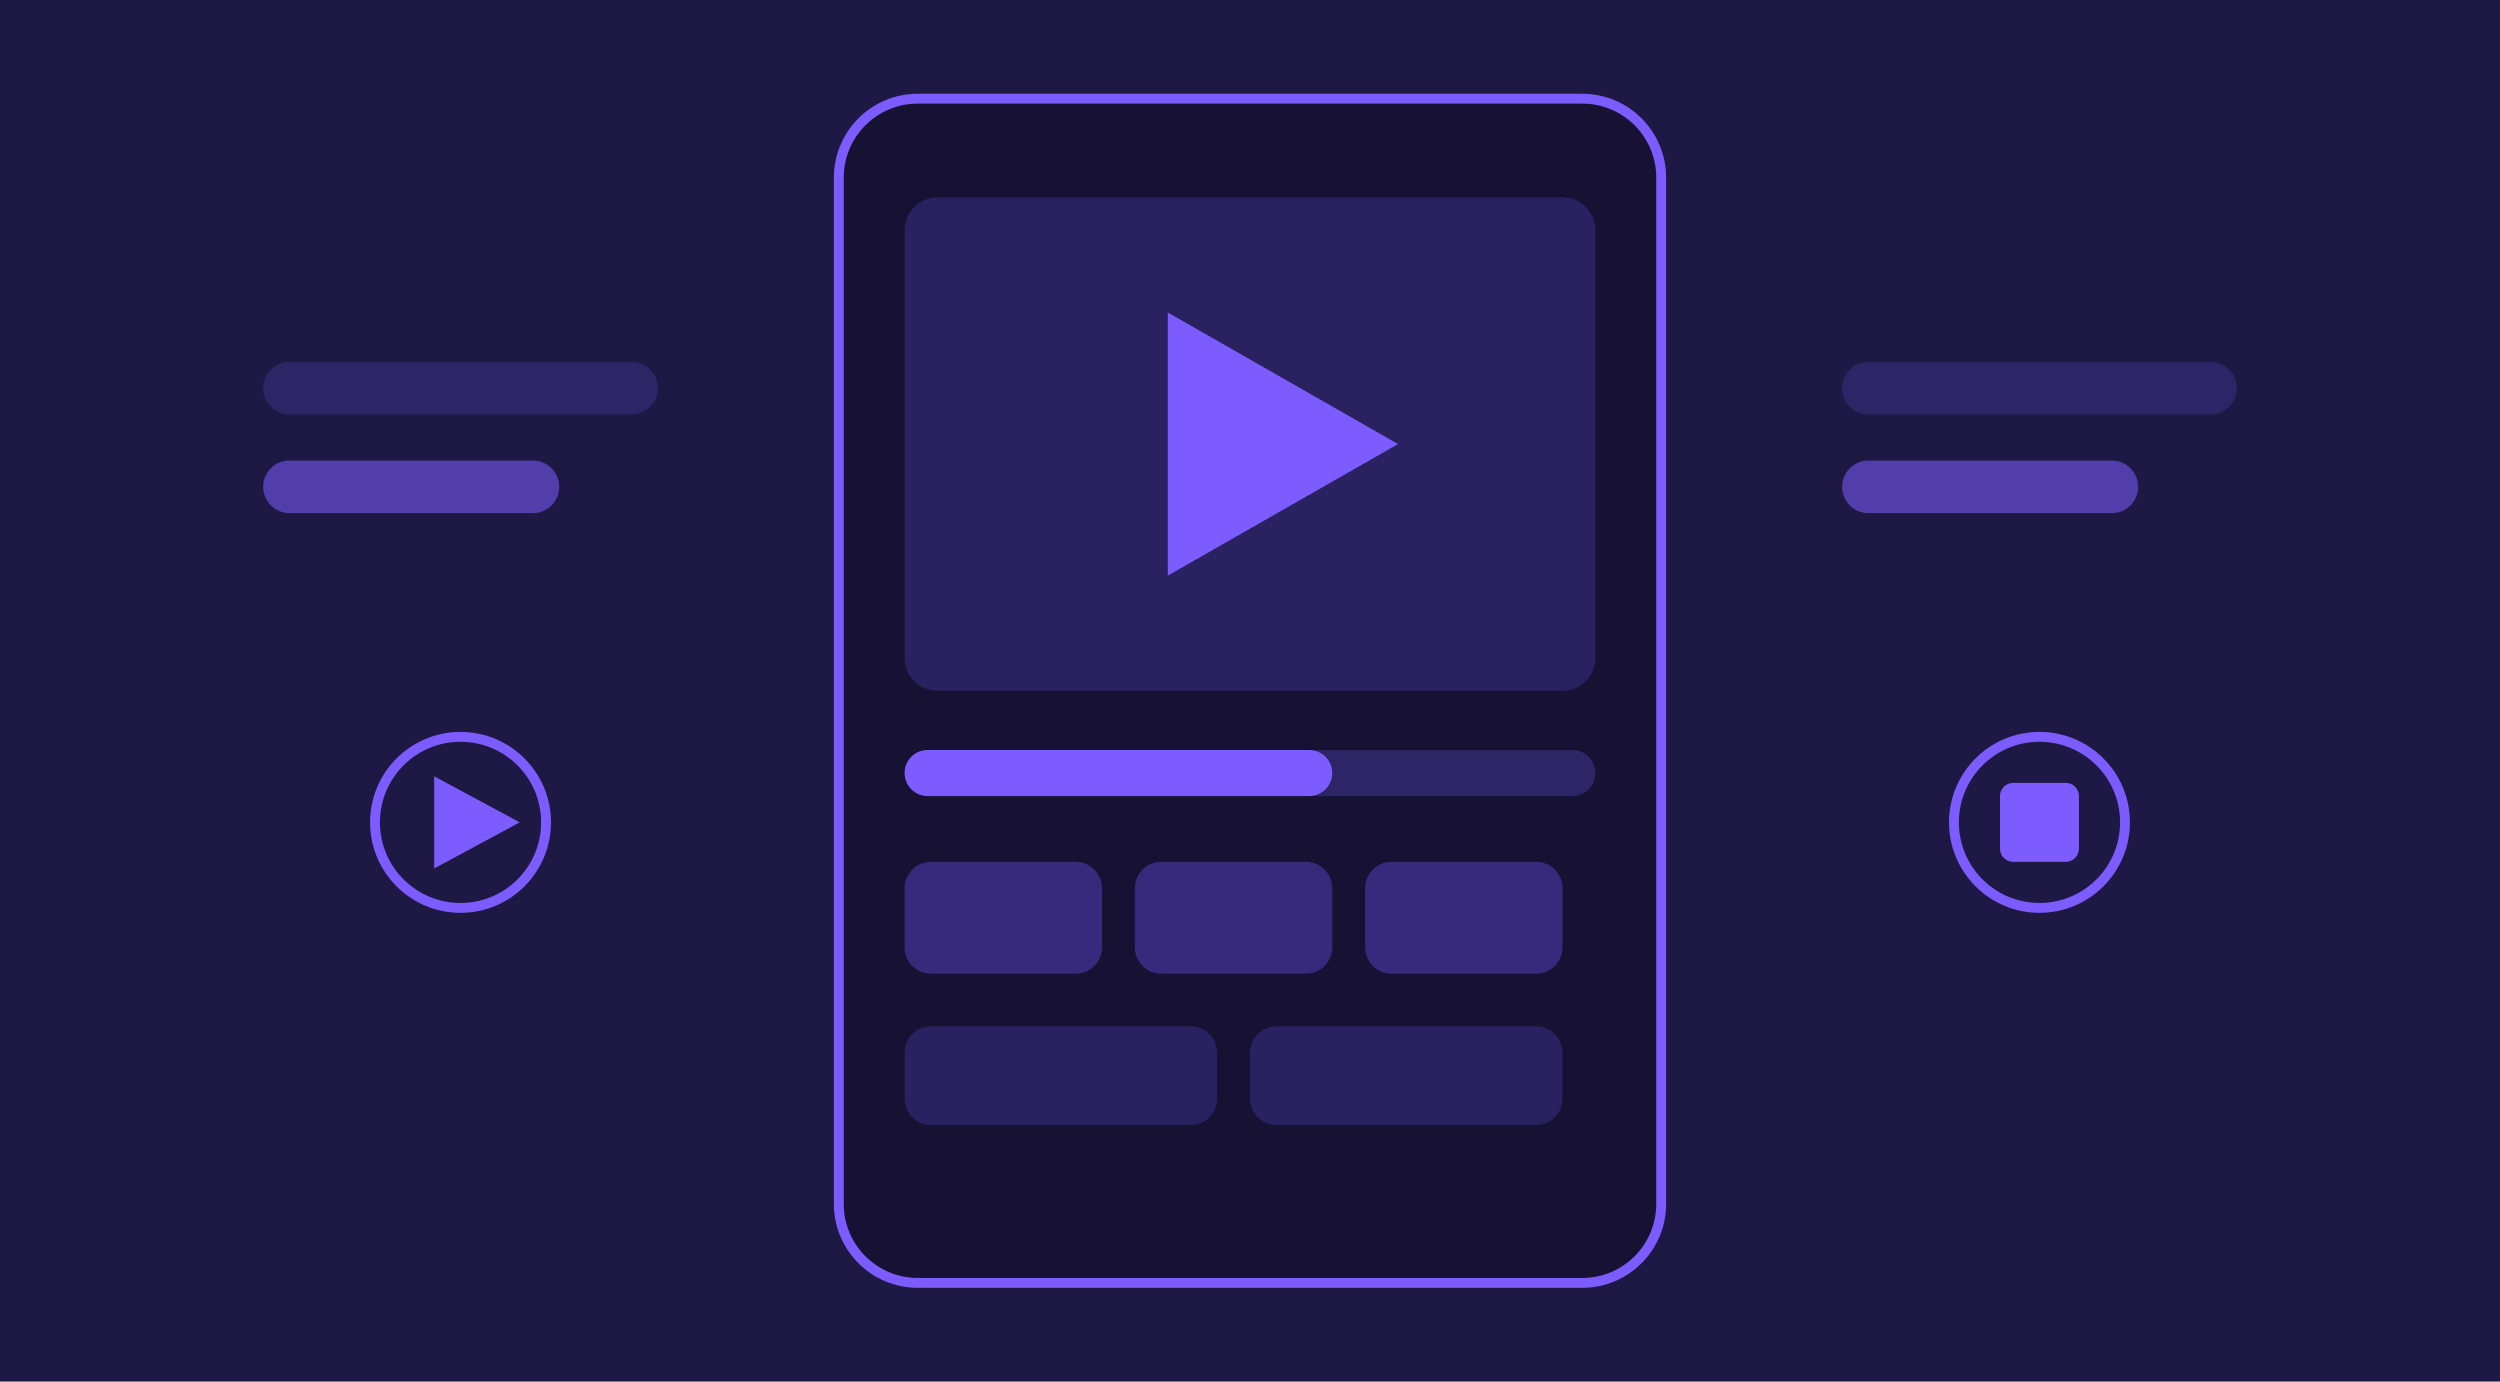
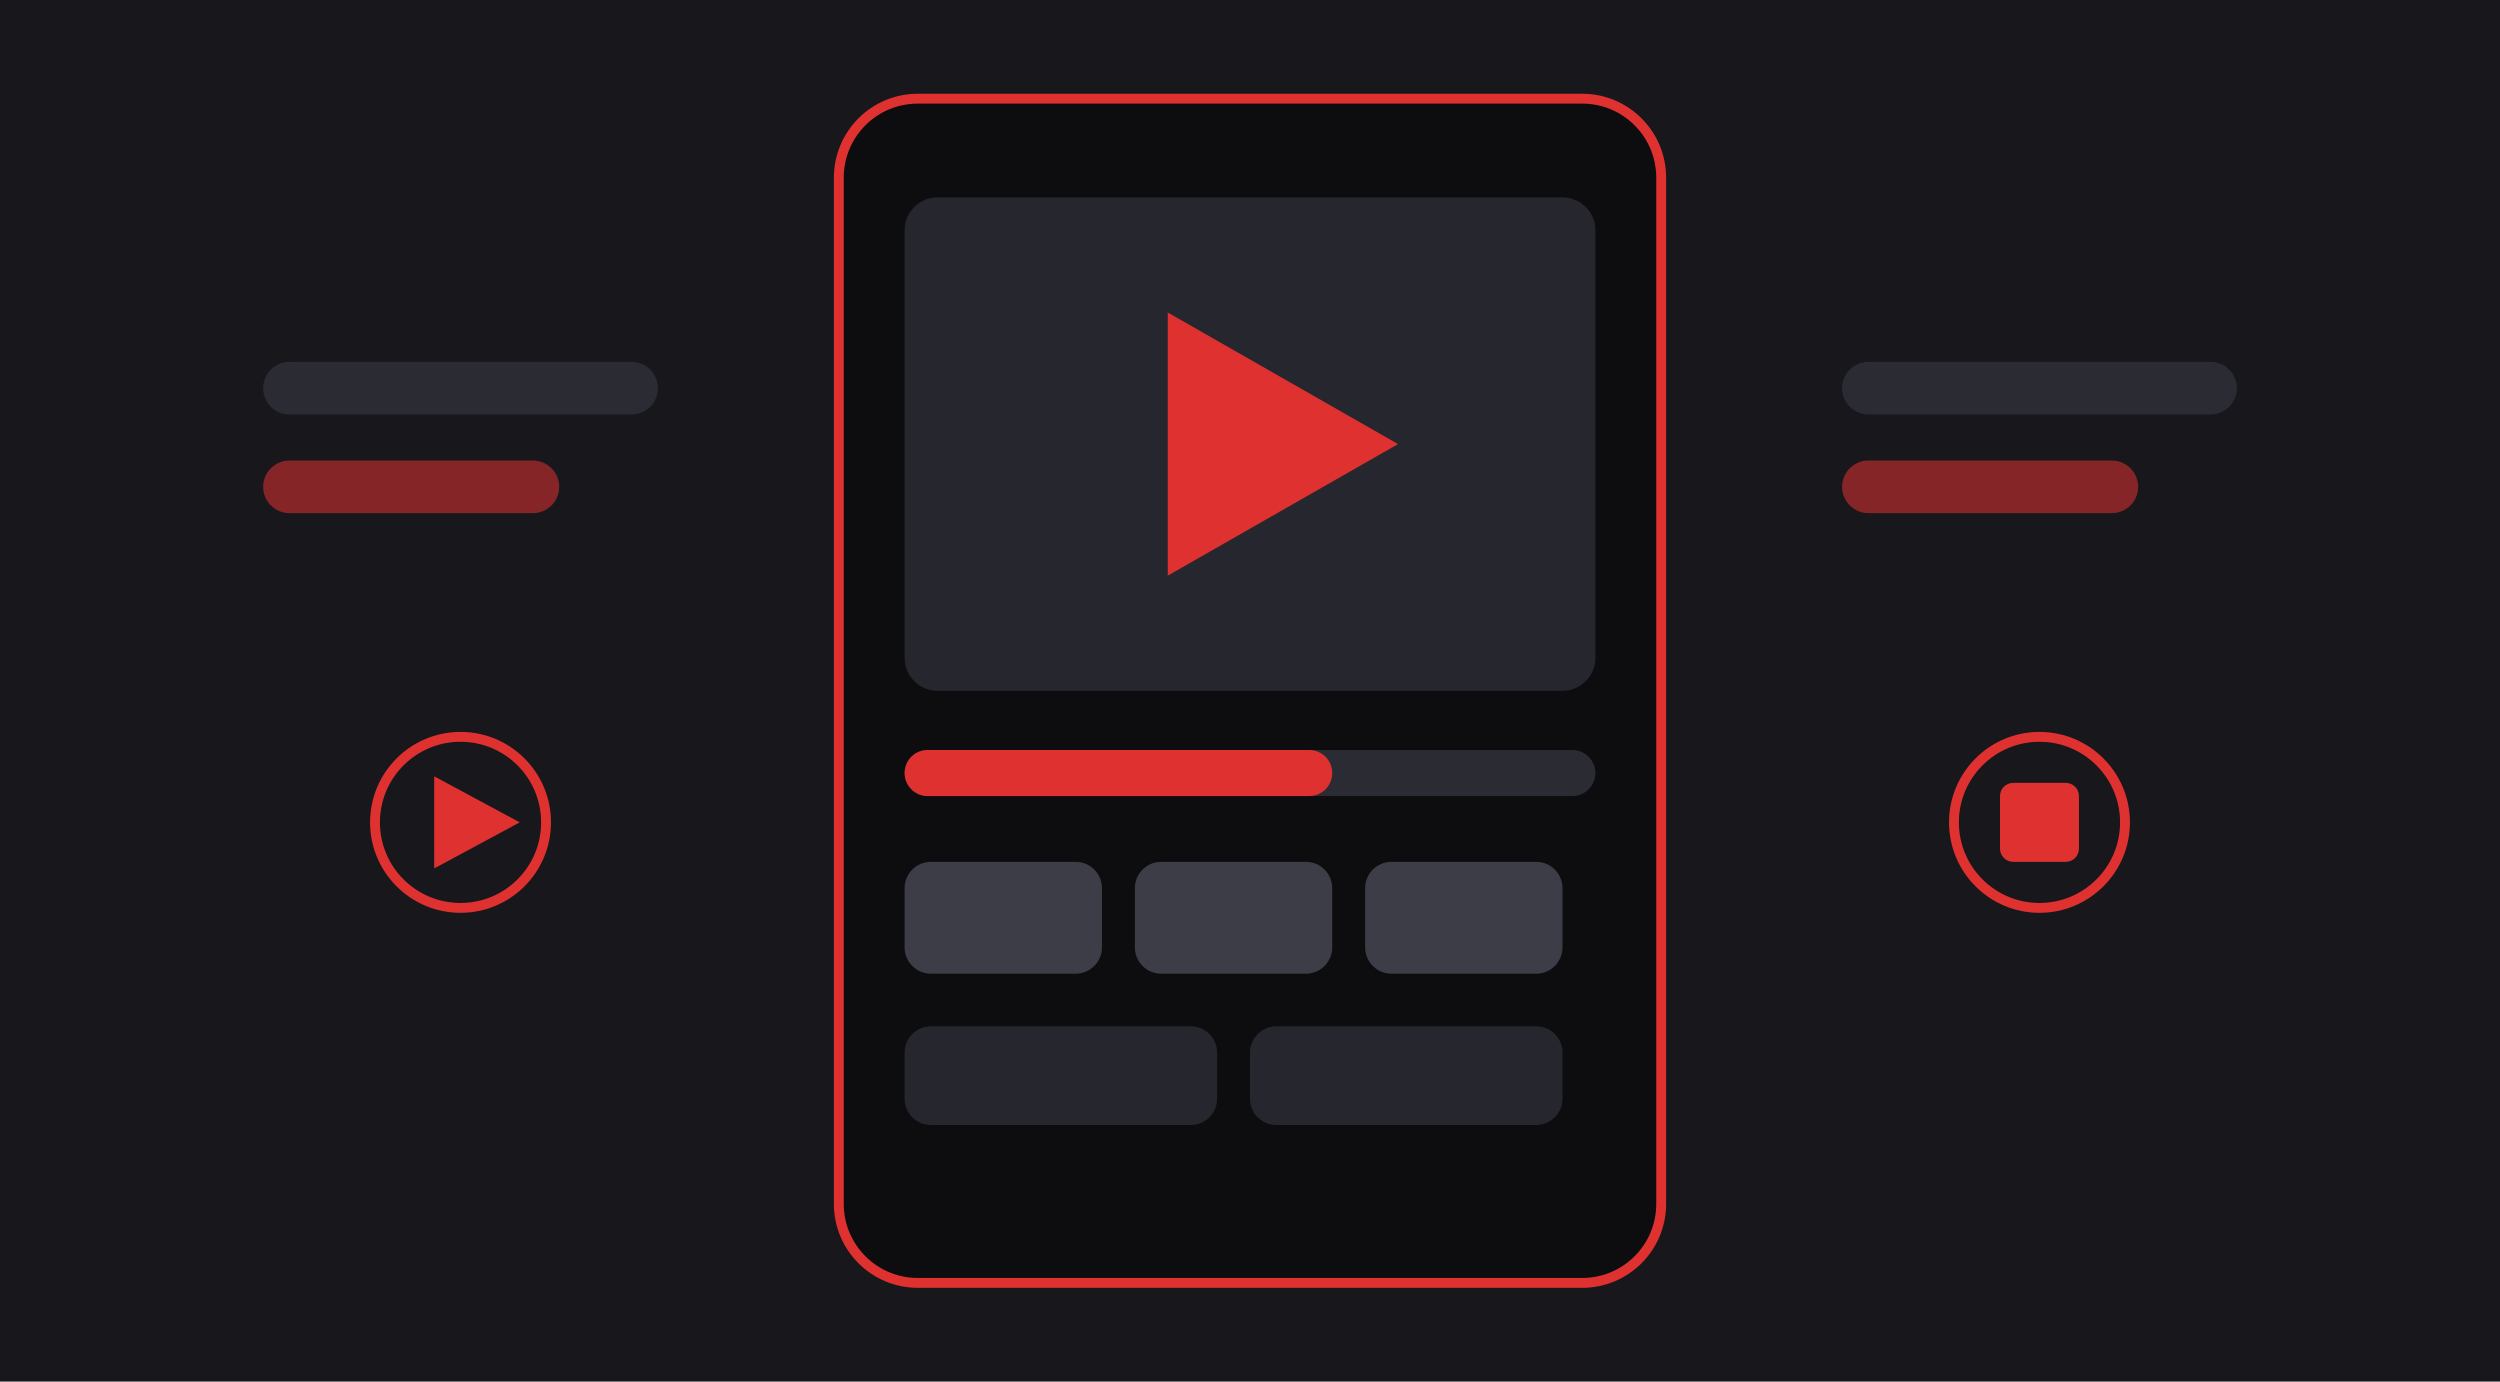
<svg xmlns="http://www.w3.org/2000/svg" width="760" height="420" viewBox="0 0 760 420" role="img" aria-label="Simple illustration of a phone video editor with a timeline">
-   <rect width="760" height="420" fill="#1e1845" />
-   <rect x="255" y="30" width="250" height="360" rx="24" fill="#171233" stroke="#7c5cff" stroke-width="3" />
-   <rect x="275" y="60" width="210" height="150" rx="10" fill="#2a2160" />
-   <polygon points="355,95 355,175 425,135" fill="#7c5cff" />
-   <rect x="275" y="228" width="210" height="14" rx="7" fill="#2e2566" />
-   <rect x="275" y="228" width="130" height="14" rx="7" fill="#7c5cff" />
-   <rect x="275" y="262" width="60" height="34" rx="8" fill="#372a7d" />
-   <rect x="345" y="262" width="60" height="34" rx="8" fill="#372a7d" />
-   <rect x="415" y="262" width="60" height="34" rx="8" fill="#372a7d" />
-   <rect x="275" y="312" width="95" height="30" rx="8" fill="#2a2160" />
-   <rect x="380" y="312" width="95" height="30" rx="8" fill="#2a2160" />
-   <rect x="80" y="110" width="120" height="16" rx="8" fill="#2e2566" />
-   <rect x="80" y="140" width="90" height="16" rx="8" fill="#7c5cff" opacity="0.55" />
-   <rect x="560" y="110" width="120" height="16" rx="8" fill="#2e2566" />
-   <rect x="560" y="140" width="90" height="16" rx="8" fill="#7c5cff" opacity="0.55" />
-   <circle cx="140" cy="250" r="26" fill="none" stroke="#7c5cff" stroke-width="3" />
-   <polygon points="132,236 132,264 158,250" fill="#7c5cff" />
-   <circle cx="620" cy="250" r="26" fill="none" stroke="#7c5cff" stroke-width="3" />
-   <rect x="608" y="238" width="24" height="24" rx="4" fill="#7c5cff" />
+   <rect width="760" height="420" fill="#17171c" />
+   <rect x="255" y="30" width="250" height="360" rx="24" fill="#0d0d0f" stroke="#e03131" stroke-width="3" />
+   <rect x="275" y="60" width="210" height="150" rx="10" fill="#26262e" />
+   <polygon points="355,95 355,175 425,135" fill="#e03131" />
+   <rect x="275" y="228" width="210" height="14" rx="7" fill="#2b2b33" />
+   <rect x="275" y="228" width="130" height="14" rx="7" fill="#e03131" />
+   <rect x="275" y="262" width="60" height="34" rx="8" fill="#3d3d47" />
+   <rect x="345" y="262" width="60" height="34" rx="8" fill="#3d3d47" />
+   <rect x="415" y="262" width="60" height="34" rx="8" fill="#3d3d47" />
+   <rect x="275" y="312" width="95" height="30" rx="8" fill="#26262e" />
+   <rect x="380" y="312" width="95" height="30" rx="8" fill="#26262e" />
+   <rect x="80" y="110" width="120" height="16" rx="8" fill="#2b2b33" />
+   <rect x="80" y="140" width="90" height="16" rx="8" fill="#e03131" opacity="0.55" />
+   <rect x="560" y="110" width="120" height="16" rx="8" fill="#2b2b33" />
+   <rect x="560" y="140" width="90" height="16" rx="8" fill="#e03131" opacity="0.55" />
+   <circle cx="140" cy="250" r="26" fill="none" stroke="#e03131" stroke-width="3" />
+   <polygon points="132,236 132,264 158,250" fill="#e03131" />
+   <circle cx="620" cy="250" r="26" fill="none" stroke="#e03131" stroke-width="3" />
+   <rect x="608" y="238" width="24" height="24" rx="4" fill="#e03131" />
</svg>
